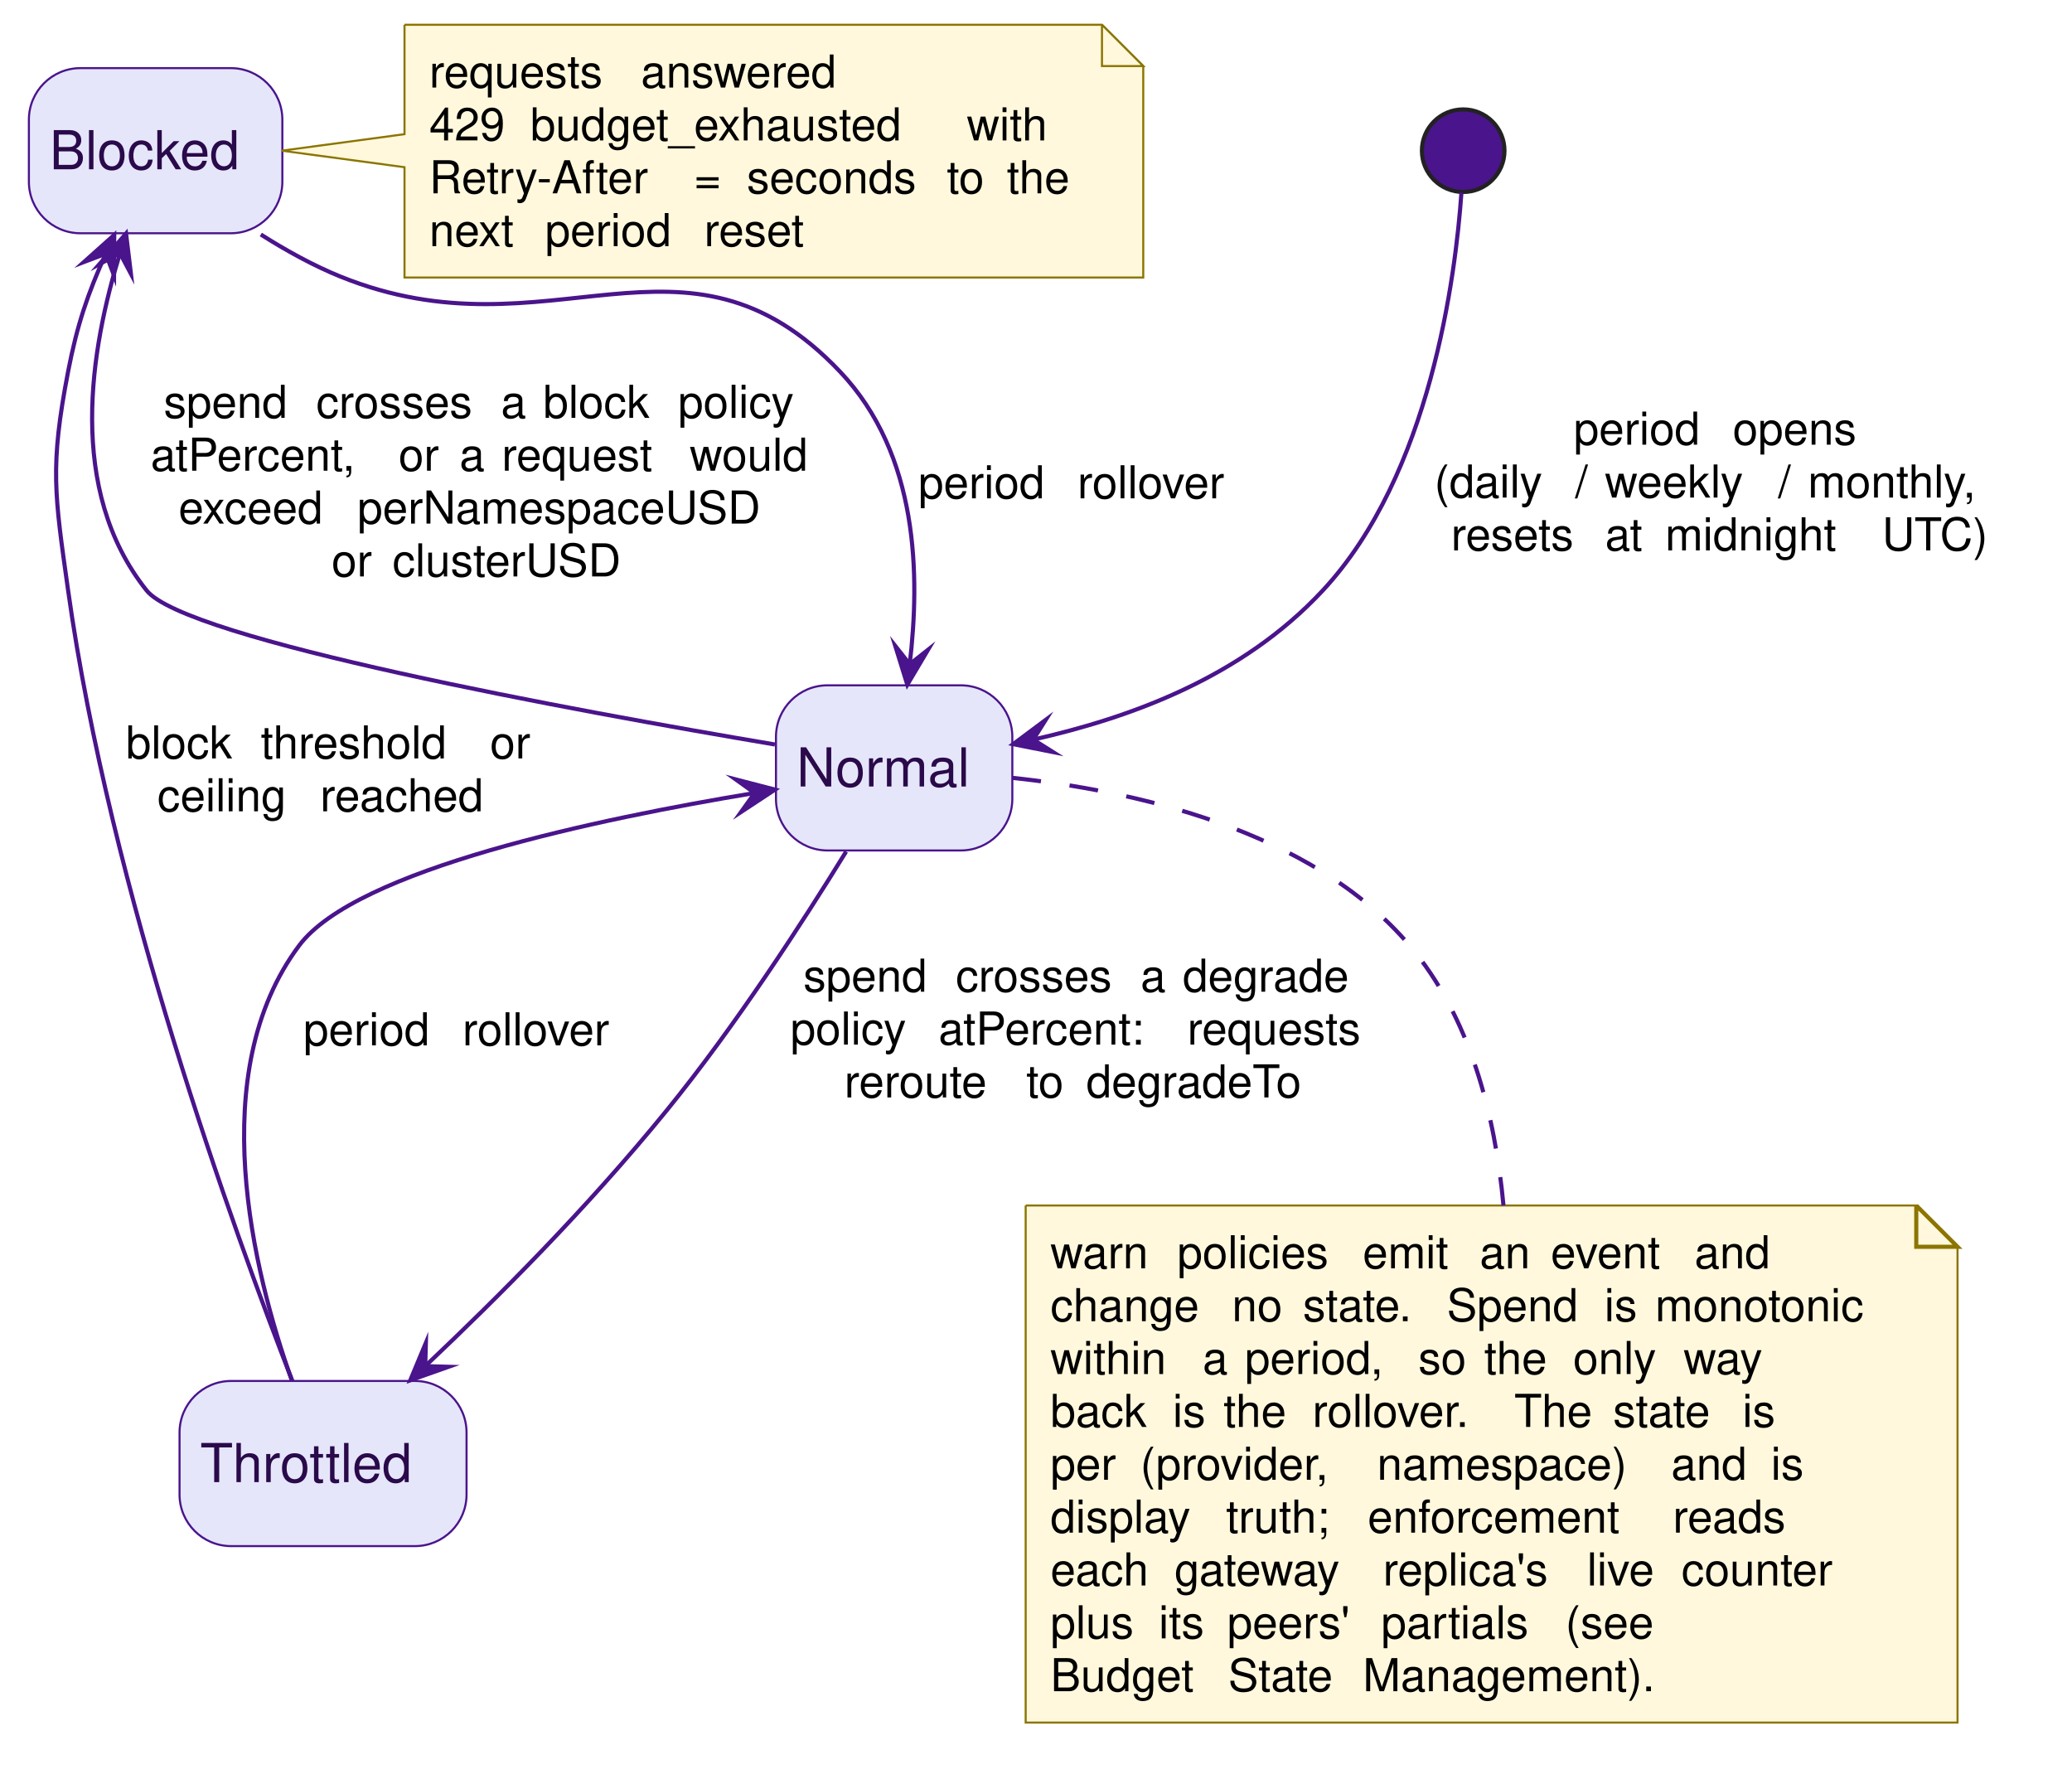
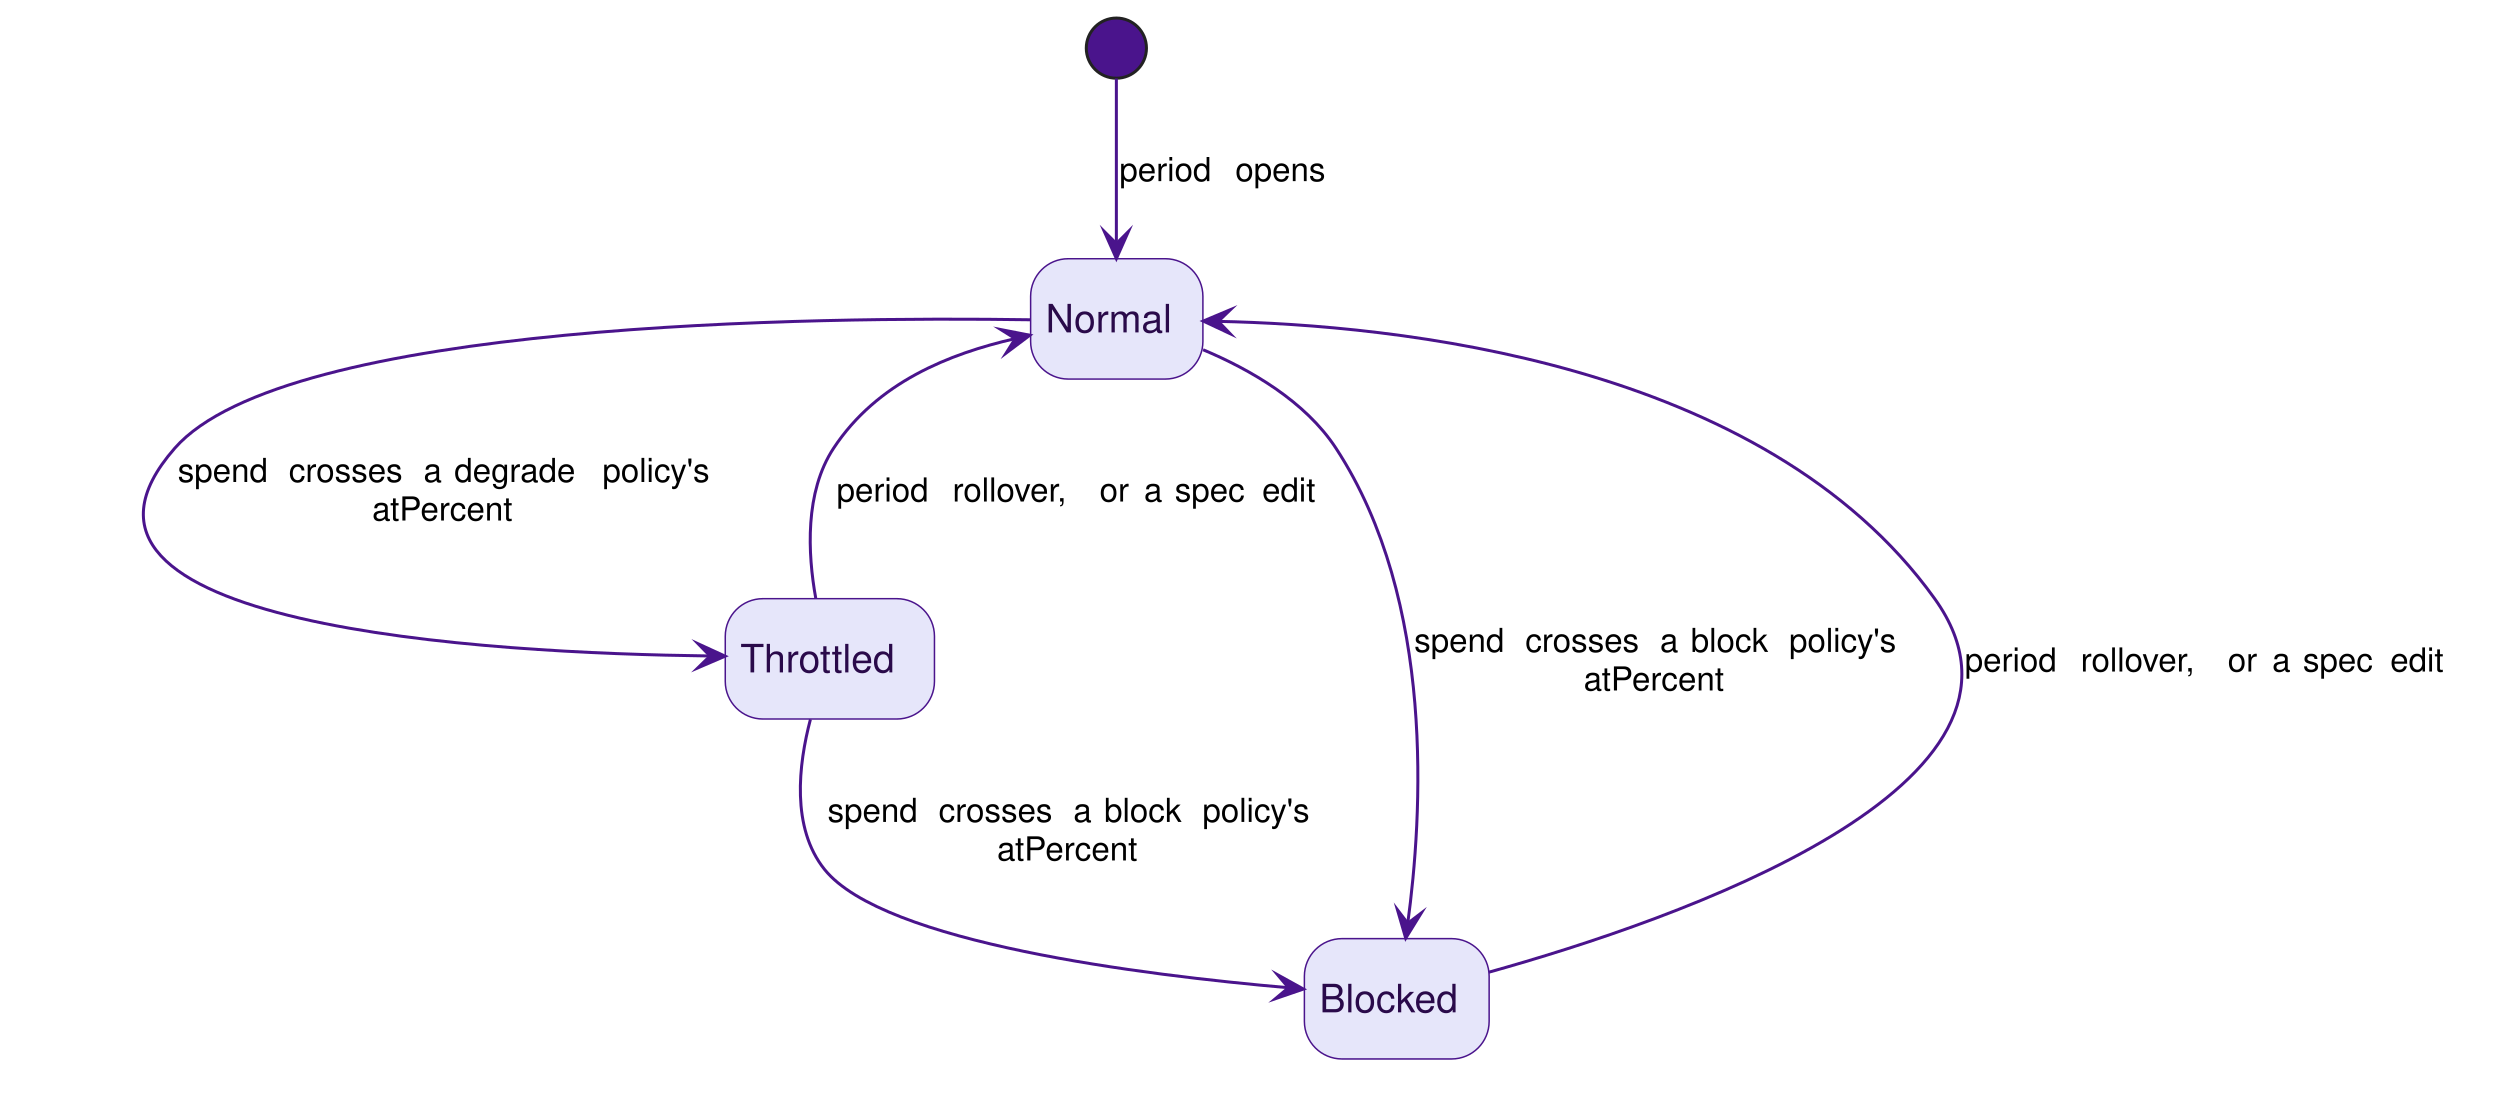
- <svg xmlns="http://www.w3.org/2000/svg" contentStyleType="text/css" data-diagram-type="STATE" height="432px" preserveAspectRatio="none" style="width:502px;height:432px;" version="1.1" viewBox="0 0 502 432" width="502px" zoomAndPan="magnify">
+ <svg xmlns="http://www.w3.org/2000/svg" contentStyleType="text/css" data-diagram-type="STATE" height="366px" preserveAspectRatio="none" style="width:831px;height:366px;" version="1.1" viewBox="0 0 831 366" width="831px" zoomAndPan="magnify">
  <defs />
  <g>
-     <rect fill="#E6E6FA" height="40" rx="12.5" ry="12.5" style="stroke:#4A148C;stroke-width:0.5;" width="57.265" x="188" y="166" />
-     <text fill="#2A0A4A" font-family="Helvetica" font-size="13" lengthAdjust="spacing" textLength="47.265" x="193" y="190.5">Normal</text>
-     <rect fill="#E6E6FA" height="40" rx="12.5" ry="12.5" style="stroke:#4A148C;stroke-width:0.5;" width="69.535" x="43.5" y="334.5" />
-     <text fill="#2A0A4A" font-family="Helvetica" font-size="13" lengthAdjust="spacing" textLength="59.535" x="48.5" y="359">Throttled</text>
-     <rect fill="#E6E6FA" height="40" rx="12.5" ry="12.5" style="stroke:#4A148C;stroke-width:0.5;" width="61.41" x="7" y="16.5" />
-     <text fill="#2A0A4A" font-family="Helvetica" font-size="13" lengthAdjust="spacing" textLength="51.41" x="12" y="41.001">Blocked</text>
+     <rect fill="#E6E6FA" height="40" rx="12.5" ry="12.5" style="stroke:#4A148C;stroke-width:0.5;" width="57.265" x="342.58" y="86" />
+     <text fill="#2A0A4A" font-family="Helvetica" font-size="13" lengthAdjust="spacing" textLength="47.265" x="347.58" y="110.501">Normal</text>
+     <rect fill="#E6E6FA" height="40" rx="12.5" ry="12.5" style="stroke:#4A148C;stroke-width:0.5;" width="69.535" x="241.08" y="199" />
+     <text fill="#2A0A4A" font-family="Helvetica" font-size="13" lengthAdjust="spacing" textLength="59.535" x="246.08" y="223.5">Throttled</text>
+     <rect fill="#E6E6FA" height="40" rx="12.5" ry="12.5" style="stroke:#4A148C;stroke-width:0.5;" width="61.41" x="433.58" y="312" />
+     <text fill="#2A0A4A" font-family="Helvetica" font-size="13" lengthAdjust="spacing" textLength="51.41" x="438.58" y="336.5">Blocked</text>
    <g class="start_entity" data-qualified-name=".start." data-source-line="11" id="ent0004">
-       <ellipse cx="354.5" cy="36.5" fill="#4A148C" rx="10" ry="10" style="stroke:#222222;stroke-width:1;" />
-     </g>
-     <g class="entity" data-qualified-name="GMN11" data-source-line="21" id="ent0012">
-       <path d="M98,6 L98,32.5 L68.26,36.5 L98,40.5 L98,67.219 A0,0 0 0 0 98,67.219 L276.985,67.219 A0,0 0 0 0 276.985,67.219 L276.985,16 L266.985,6 L98,6 A0,0 0 0 0 98,6" fill="#FFF8DC" style="stroke:#8B7500;stroke-width:0.5;" />
-       <path d="M266.985,6 L266.985,16 L276.985,16 L266.985,6" fill="#FFF8DC" style="stroke:#8B7500;stroke-width:0.5;" />
-       <text fill="#000000" font-family="Helvetica" font-size="11" lengthAdjust="spacing" textLength="47.787" x="104" y="21.21">requests</text>
-       <text fill="#000000" font-family="Helvetica" font-size="11" lengthAdjust="spacing" textLength="3.497" x="151.787" y="21.21"> </text>
-       <text fill="#000000" font-family="Helvetica" font-size="11" lengthAdjust="spacing" textLength="53.48" x="155.283" y="21.21">answered</text>
-       <text fill="#000000" font-family="Helvetica" font-size="11" lengthAdjust="spacing" textLength="20.996" x="104" y="34.015">429</text>
-       <text fill="#000000" font-family="Helvetica" font-size="11" lengthAdjust="spacing" textLength="3.497" x="124.996" y="34.015"> </text>
-       <text fill="#000000" font-family="Helvetica" font-size="11" lengthAdjust="spacing" textLength="102.255" x="128.492" y="34.015">budget_exhausted</text>
-       <text fill="#000000" font-family="Helvetica" font-size="11" lengthAdjust="spacing" textLength="3.497" x="230.747" y="34.015"> </text>
-       <text fill="#000000" font-family="Helvetica" font-size="11" lengthAdjust="spacing" textLength="23.337" x="234.244" y="34.015">with</text>
-       <text fill="#000000" font-family="Helvetica" font-size="11" lengthAdjust="spacing" textLength="60.726" x="104" y="46.82">Retry-After</text>
-       <text fill="#000000" font-family="Helvetica" font-size="11" lengthAdjust="spacing" textLength="3.497" x="164.726" y="46.82"> </text>
-       <text fill="#000000" font-family="Helvetica" font-size="11" lengthAdjust="spacing" textLength="9.217" x="168.222" y="46.82">=</text>
-       <text fill="#000000" font-family="Helvetica" font-size="11" lengthAdjust="spacing" textLength="3.497" x="177.439" y="46.82"> </text>
-       <text fill="#000000" font-family="Helvetica" font-size="11" lengthAdjust="spacing" textLength="44.961" x="180.935" y="46.82">seconds</text>
-       <text fill="#000000" font-family="Helvetica" font-size="11" lengthAdjust="spacing" textLength="3.497" x="225.897" y="46.82"> </text>
-       <text fill="#000000" font-family="Helvetica" font-size="11" lengthAdjust="spacing" textLength="11.043" x="229.394" y="46.82">to</text>
-       <text fill="#000000" font-family="Helvetica" font-size="11" lengthAdjust="spacing" textLength="3.497" x="240.436" y="46.82"> </text>
-       <text fill="#000000" font-family="Helvetica" font-size="11" lengthAdjust="spacing" textLength="18.052" x="243.933" y="46.82">the</text>
-       <text fill="#000000" font-family="Helvetica" font-size="11" lengthAdjust="spacing" textLength="24.562" x="104" y="59.624">next</text>
-       <text fill="#000000" font-family="Helvetica" font-size="11" lengthAdjust="spacing" textLength="3.497" x="128.562" y="59.624"> </text>
-       <text fill="#000000" font-family="Helvetica" font-size="11" lengthAdjust="spacing" textLength="35.041" x="132.059" y="59.624">period</text>
-       <text fill="#000000" font-family="Helvetica" font-size="11" lengthAdjust="spacing" textLength="3.497" x="167.1" y="59.624"> </text>
-       <text fill="#000000" font-family="Helvetica" font-size="11" lengthAdjust="spacing" textLength="28.102" x="170.596" y="59.624">reset</text>
-     </g>
-     <g class="entity" data-qualified-name="GMN14" data-source-line="28" id="ent0015">
-       <path d="M248.5,292 L248.5,417.242 L474.268,417.242 L474.268,302 L464.268,292 L248.5,292" fill="#FFF8DC" style="stroke:#8B7500;stroke-width:0.5;" />
-       <path d="M464.268,292 L464.268,302 L474.268,302 L464.268,292" fill="#FFF8DC" style="stroke:#8B7500;stroke-width:1;" />
-       <text fill="#000000" font-family="Helvetica" font-size="11" lengthAdjust="spacing" textLength="27.231" x="254.5" y="307.21">warn</text>
-       <text fill="#000000" font-family="Helvetica" font-size="11" lengthAdjust="spacing" textLength="3.497" x="281.731" y="307.21"> </text>
-       <text fill="#000000" font-family="Helvetica" font-size="11" lengthAdjust="spacing" textLength="41.427" x="285.228" y="307.21">policies</text>
-       <text fill="#000000" font-family="Helvetica" font-size="11" lengthAdjust="spacing" textLength="3.497" x="326.655" y="307.21"> </text>
-       <text fill="#000000" font-family="Helvetica" font-size="11" lengthAdjust="spacing" textLength="24.852" x="330.152" y="307.21">emit</text>
-       <text fill="#000000" font-family="Helvetica" font-size="11" lengthAdjust="spacing" textLength="3.497" x="355.004" y="307.21"> </text>
-       <text fill="#000000" font-family="Helvetica" font-size="11" lengthAdjust="spacing" textLength="13.712" x="358.5" y="307.21">an</text>
-       <text fill="#000000" font-family="Helvetica" font-size="11" lengthAdjust="spacing" textLength="3.497" x="372.213" y="307.21"> </text>
-       <text fill="#000000" font-family="Helvetica" font-size="11" lengthAdjust="spacing" textLength="31.33" x="375.709" y="307.21">event</text>
-       <text fill="#000000" font-family="Helvetica" font-size="11" lengthAdjust="spacing" textLength="3.497" x="407.039" y="307.21"> </text>
-       <text fill="#000000" font-family="Helvetica" font-size="11" lengthAdjust="spacing" textLength="20.695" x="410.536" y="307.21">and</text>
-       <text fill="#000000" font-family="Helvetica" font-size="11" lengthAdjust="spacing" textLength="40.482" x="254.5" y="320.015">change</text>
-       <text fill="#000000" font-family="Helvetica" font-size="11" lengthAdjust="spacing" textLength="3.497" x="294.982" y="320.015"> </text>
-       <text fill="#000000" font-family="Helvetica" font-size="11" lengthAdjust="spacing" textLength="13.702" x="298.478" y="320.015">no</text>
-       <text fill="#000000" font-family="Helvetica" font-size="11" lengthAdjust="spacing" textLength="3.497" x="312.18" y="320.015"> </text>
-       <text fill="#000000" font-family="Helvetica" font-size="11" lengthAdjust="spacing" textLength="31.362" x="315.677" y="320.015">state.</text>
-       <text fill="#000000" font-family="Helvetica" font-size="11" lengthAdjust="spacing" textLength="3.497" x="347.039" y="320.015"> </text>
-       <text fill="#000000" font-family="Helvetica" font-size="11" lengthAdjust="spacing" textLength="34.687" x="350.535" y="320.015">Spend</text>
-       <text fill="#000000" font-family="Helvetica" font-size="11" lengthAdjust="spacing" textLength="3.497" x="385.222" y="320.015"> </text>
-       <text fill="#000000" font-family="Helvetica" font-size="11" lengthAdjust="spacing" textLength="8.787" x="388.718" y="320.015">is</text>
-       <text fill="#000000" font-family="Helvetica" font-size="11" lengthAdjust="spacing" textLength="3.497" x="397.505" y="320.015"> </text>
-       <text fill="#000000" font-family="Helvetica" font-size="11" lengthAdjust="spacing" textLength="58.266" x="401.002" y="320.015">monotonic</text>
-       <text fill="#000000" font-family="Helvetica" font-size="11" lengthAdjust="spacing" textLength="33.365" x="254.5" y="332.82">within</text>
-       <text fill="#000000" font-family="Helvetica" font-size="11" lengthAdjust="spacing" textLength="3.497" x="287.865" y="332.82"> </text>
-       <text fill="#000000" font-family="Helvetica" font-size="11" lengthAdjust="spacing" textLength="6.741" x="291.362" y="332.82">a</text>
-       <text fill="#000000" font-family="Helvetica" font-size="11" lengthAdjust="spacing" textLength="3.497" x="298.103" y="332.82"> </text>
-       <text fill="#000000" font-family="Helvetica" font-size="11" lengthAdjust="spacing" textLength="38.538" x="301.599" y="332.82">period,</text>
-       <text fill="#000000" font-family="Helvetica" font-size="11" lengthAdjust="spacing" textLength="3.497" x="340.137" y="332.82"> </text>
-       <text fill="#000000" font-family="Helvetica" font-size="11" lengthAdjust="spacing" textLength="12.461" x="343.633" y="332.82">so</text>
-       <text fill="#000000" font-family="Helvetica" font-size="11" lengthAdjust="spacing" textLength="3.497" x="356.094" y="332.82"> </text>
-       <text fill="#000000" font-family="Helvetica" font-size="11" lengthAdjust="spacing" textLength="18.052" x="359.591" y="332.82">the</text>
-       <text fill="#000000" font-family="Helvetica" font-size="11" lengthAdjust="spacing" textLength="3.497" x="377.643" y="332.82"> </text>
-       <text fill="#000000" font-family="Helvetica" font-size="11" lengthAdjust="spacing" textLength="23.268" x="381.14" y="332.82">only</text>
-       <text fill="#000000" font-family="Helvetica" font-size="11" lengthAdjust="spacing" textLength="3.497" x="404.407" y="332.82"> </text>
-       <text fill="#000000" font-family="Helvetica" font-size="11" lengthAdjust="spacing" textLength="22.247" x="407.904" y="332.82">way</text>
-       <text fill="#000000" font-family="Helvetica" font-size="11" lengthAdjust="spacing" textLength="26.141" x="254.5" y="345.625">back</text>
-       <text fill="#000000" font-family="Helvetica" font-size="11" lengthAdjust="spacing" textLength="3.497" x="280.641" y="345.625"> </text>
-       <text fill="#000000" font-family="Helvetica" font-size="11" lengthAdjust="spacing" textLength="8.787" x="284.138" y="345.625">is</text>
-       <text fill="#000000" font-family="Helvetica" font-size="11" lengthAdjust="spacing" textLength="3.497" x="292.925" y="345.625"> </text>
-       <text fill="#000000" font-family="Helvetica" font-size="11" lengthAdjust="spacing" textLength="18.052" x="296.421" y="345.625">the</text>
-       <text fill="#000000" font-family="Helvetica" font-size="11" lengthAdjust="spacing" textLength="3.497" x="314.474" y="345.625"> </text>
-       <text fill="#000000" font-family="Helvetica" font-size="11" lengthAdjust="spacing" textLength="45.391" x="317.97" y="345.625">rollover.</text>
-       <text fill="#000000" font-family="Helvetica" font-size="11" lengthAdjust="spacing" textLength="3.497" x="363.361" y="345.625"> </text>
-       <text fill="#000000" font-family="Helvetica" font-size="11" lengthAdjust="spacing" textLength="20.459" x="366.858" y="345.625">The</text>
-       <text fill="#000000" font-family="Helvetica" font-size="11" lengthAdjust="spacing" textLength="3.497" x="387.316" y="345.625"> </text>
-       <text fill="#000000" font-family="Helvetica" font-size="11" lengthAdjust="spacing" textLength="27.865" x="390.813" y="345.625">state</text>
-       <text fill="#000000" font-family="Helvetica" font-size="11" lengthAdjust="spacing" textLength="3.497" x="418.678" y="345.625"> </text>
-       <text fill="#000000" font-family="Helvetica" font-size="11" lengthAdjust="spacing" textLength="8.787" x="422.175" y="345.625">is</text>
-       <text fill="#000000" font-family="Helvetica" font-size="11" lengthAdjust="spacing" textLength="18.273" x="254.5" y="358.429">per</text>
-       <text fill="#000000" font-family="Helvetica" font-size="11" lengthAdjust="spacing" textLength="3.497" x="272.772" y="358.429"> </text>
-       <text fill="#000000" font-family="Helvetica" font-size="11" lengthAdjust="spacing" textLength="53.861" x="276.269" y="358.429">(provider,</text>
-       <text fill="#000000" font-family="Helvetica" font-size="11" lengthAdjust="spacing" textLength="3.497" x="330.13" y="358.429"> </text>
-       <text fill="#000000" font-family="Helvetica" font-size="11" lengthAdjust="spacing" textLength="67.756" x="333.627" y="358.429">namespace)</text>
-       <text fill="#000000" font-family="Helvetica" font-size="11" lengthAdjust="spacing" textLength="3.497" x="401.383" y="358.429"> </text>
-       <text fill="#000000" font-family="Helvetica" font-size="11" lengthAdjust="spacing" textLength="20.695" x="404.88" y="358.429">and</text>
-       <text fill="#000000" font-family="Helvetica" font-size="11" lengthAdjust="spacing" textLength="3.497" x="425.575" y="358.429"> </text>
-       <text fill="#000000" font-family="Helvetica" font-size="11" lengthAdjust="spacing" textLength="8.787" x="429.071" y="358.429">is</text>
-       <text fill="#000000" font-family="Helvetica" font-size="11" lengthAdjust="spacing" textLength="39.059" x="254.5" y="371.234">display</text>
-       <text fill="#000000" font-family="Helvetica" font-size="11" lengthAdjust="spacing" textLength="3.497" x="293.559" y="371.234"> </text>
-       <text fill="#000000" font-family="Helvetica" font-size="11" lengthAdjust="spacing" textLength="30.798" x="297.055" y="371.234">truth;</text>
-       <text fill="#000000" font-family="Helvetica" font-size="11" lengthAdjust="spacing" textLength="3.497" x="327.853" y="371.234"> </text>
-       <text fill="#000000" font-family="Helvetica" font-size="11" lengthAdjust="spacing" textLength="70.447" x="331.35" y="371.234">enforcement</text>
-       <text fill="#000000" font-family="Helvetica" font-size="11" lengthAdjust="spacing" textLength="3.497" x="401.797" y="371.234"> </text>
-       <text fill="#000000" font-family="Helvetica" font-size="11" lengthAdjust="spacing" textLength="30.744" x="405.293" y="371.234">reads</text>
-       <text fill="#000000" font-family="Helvetica" font-size="11" lengthAdjust="spacing" textLength="26.528" x="254.5" y="384.039">each</text>
-       <text fill="#000000" font-family="Helvetica" font-size="11" lengthAdjust="spacing" textLength="3.497" x="281.028" y="384.039"> </text>
-       <text fill="#000000" font-family="Helvetica" font-size="11" lengthAdjust="spacing" textLength="47.051" x="284.524" y="384.039">gateway</text>
-       <text fill="#000000" font-family="Helvetica" font-size="11" lengthAdjust="spacing" textLength="3.497" x="331.575" y="384.039"> </text>
-       <text fill="#000000" font-family="Helvetica" font-size="11" lengthAdjust="spacing" textLength="45.928" x="335.072" y="384.039">replica's</text>
-       <text fill="#000000" font-family="Helvetica" font-size="11" lengthAdjust="spacing" textLength="3.497" x="381" y="384.039"> </text>
-       <text fill="#000000" font-family="Helvetica" font-size="11" lengthAdjust="spacing" textLength="19.39" x="384.497" y="384.039">live</text>
-       <text fill="#000000" font-family="Helvetica" font-size="11" lengthAdjust="spacing" textLength="3.497" x="403.886" y="384.039"> </text>
-       <text fill="#000000" font-family="Helvetica" font-size="11" lengthAdjust="spacing" textLength="42.324" x="407.383" y="384.039">counter</text>
-       <text fill="#000000" font-family="Helvetica" font-size="11" lengthAdjust="spacing" textLength="22.741" x="254.5" y="396.843">plus</text>
-       <text fill="#000000" font-family="Helvetica" font-size="11" lengthAdjust="spacing" textLength="3.497" x="277.241" y="396.843"> </text>
-       <text fill="#000000" font-family="Helvetica" font-size="11" lengthAdjust="spacing" textLength="13.1" x="280.738" y="396.843">its</text>
-       <text fill="#000000" font-family="Helvetica" font-size="11" lengthAdjust="spacing" textLength="3.497" x="293.838" y="396.843"> </text>
-       <text fill="#000000" font-family="Helvetica" font-size="11" lengthAdjust="spacing" textLength="33.795" x="297.334" y="396.843">peers'</text>
-       <text fill="#000000" font-family="Helvetica" font-size="11" lengthAdjust="spacing" textLength="3.497" x="331.129" y="396.843"> </text>
-       <text fill="#000000" font-family="Helvetica" font-size="11" lengthAdjust="spacing" textLength="41.143" x="334.626" y="396.843">partials</text>
-       <text fill="#000000" font-family="Helvetica" font-size="11" lengthAdjust="spacing" textLength="3.497" x="375.769" y="396.843"> </text>
-       <text fill="#000000" font-family="Helvetica" font-size="11" lengthAdjust="spacing" textLength="23.558" x="379.265" y="396.843">(see</text>
-       <text fill="#000000" font-family="Helvetica" font-size="11" lengthAdjust="spacing" textLength="39.563" x="254.5" y="409.648">Budget</text>
-       <text fill="#000000" font-family="Helvetica" font-size="11" lengthAdjust="spacing" textLength="3.497" x="294.063" y="409.648"> </text>
-       <text fill="#000000" font-family="Helvetica" font-size="11" lengthAdjust="spacing" textLength="29.117" x="297.56" y="409.648">State</text>
-       <text fill="#000000" font-family="Helvetica" font-size="11" lengthAdjust="spacing" textLength="3.497" x="326.677" y="409.648"> </text>
-       <text fill="#000000" font-family="Helvetica" font-size="11" lengthAdjust="spacing" textLength="80.249" x="330.173" y="409.648">Management).</text>
+       <ellipse cx="371.08" cy="16" fill="#4A148C" rx="10" ry="10" style="stroke:#222222;stroke-width:1;" />
    </g>
    <g class="link" data-entity-1="ent0004" data-entity-2="ent0001" data-link-type="dependency" data-source-line="11" id="lnk5">
-       <path d="M354.07,46.69 C352.66,66.77 346.59,114.96 320.5,143 C300.74,164.24 273.627,173.876 250.337,179.147" fill="none" id="*start*-to-Normal" style="stroke:#4A148C;stroke-width:1;" />
-       <polygon fill="#4A148C" points="245.46,180.25,255.121,182.165,250.337,179.147,253.355,174.362,245.46,180.25" style="stroke:#4A148C;stroke-width:1;stroke-linejoin:miter;stroke-miterlimit:10;" />
-       <text fill="#000000" font-family="Helvetica" font-size="11" lengthAdjust="spacing" textLength="35.041" x="381.273" y="107.71">period</text>
-       <text fill="#000000" font-family="Helvetica" font-size="11" lengthAdjust="spacing" textLength="3.497" x="416.315" y="107.71"> </text>
-       <text fill="#000000" font-family="Helvetica" font-size="11" lengthAdjust="spacing" textLength="33.183" x="419.811" y="107.71">opens</text>
-       <text fill="#000000" font-family="Helvetica" font-size="11" lengthAdjust="spacing" textLength="30.637" x="347.5" y="120.515">(daily</text>
-       <text fill="#000000" font-family="Helvetica" font-size="11" lengthAdjust="spacing" textLength="3.497" x="378.137" y="120.515"> </text>
-       <text fill="#000000" font-family="Helvetica" font-size="11" lengthAdjust="spacing" textLength="3.706" x="381.633" y="120.515">/</text>
-       <text fill="#000000" font-family="Helvetica" font-size="11" lengthAdjust="spacing" textLength="3.497" x="385.339" y="120.515"> </text>
-       <text fill="#000000" font-family="Helvetica" font-size="11" lengthAdjust="spacing" textLength="38.468" x="388.836" y="120.515">weekly</text>
-       <text fill="#000000" font-family="Helvetica" font-size="11" lengthAdjust="spacing" textLength="3.497" x="427.304" y="120.515"> </text>
-       <text fill="#000000" font-family="Helvetica" font-size="11" lengthAdjust="spacing" textLength="3.706" x="430.8" y="120.515">/</text>
-       <text fill="#000000" font-family="Helvetica" font-size="11" lengthAdjust="spacing" textLength="3.497" x="434.506" y="120.515"> </text>
-       <text fill="#000000" font-family="Helvetica" font-size="11" lengthAdjust="spacing" textLength="48.764" x="438.003" y="120.515">monthly,</text>
-       <text fill="#000000" font-family="Helvetica" font-size="11" lengthAdjust="spacing" textLength="33.833" x="351.55" y="133.32">resets</text>
-       <text fill="#000000" font-family="Helvetica" font-size="11" lengthAdjust="spacing" textLength="3.497" x="385.382" y="133.32"> </text>
-       <text fill="#000000" font-family="Helvetica" font-size="11" lengthAdjust="spacing" textLength="11.054" x="388.879" y="133.32">at</text>
-       <text fill="#000000" font-family="Helvetica" font-size="11" lengthAdjust="spacing" textLength="3.497" x="399.933" y="133.32"> </text>
-       <text fill="#000000" font-family="Helvetica" font-size="11" lengthAdjust="spacing" textLength="49.049" x="403.429" y="133.32">midnight</text>
-       <text fill="#000000" font-family="Helvetica" font-size="11" lengthAdjust="spacing" textLength="3.497" x="452.478" y="133.32"> </text>
-       <text fill="#000000" font-family="Helvetica" font-size="11" lengthAdjust="spacing" textLength="26.743" x="455.975" y="133.32">UTC)</text>
+       <path d="M371.08,26.09 C371.08,40.14 371.08,62.45 371.08,80.96" fill="none" id="*start*-to-Normal" style="stroke:#4A148C;stroke-width:1;" />
+       <polygon fill="#4A148C" points="371.08,85.96,375.08,76.96,371.08,80.96,367.08,76.96,371.08,85.96" style="stroke:#4A148C;stroke-width:1;stroke-linejoin:miter;stroke-miterlimit:10;" />
+       <text fill="#000000" font-family="Helvetica" font-size="11" lengthAdjust="spacing" textLength="35.041" x="372.08" y="60.21">period</text>
+       <text fill="#000000" font-family="Helvetica" font-size="11" lengthAdjust="spacing" textLength="3.497" x="407.121" y="60.21"> </text>
+       <text fill="#000000" font-family="Helvetica" font-size="11" lengthAdjust="spacing" textLength="33.183" x="410.618" y="60.21">opens</text>
    </g>
    <g class="link" data-entity-1="ent0001" data-entity-2="ent0002" data-link-type="dependency" data-source-line="13" id="lnk6">
-       <path d="M205,206.27 C194.48,223.35 178.07,248.67 161.5,269 C142.02,292.91 120.503,314.375 103.023,330.905" fill="none" id="Normal-to-Throttled" style="stroke:#4A148C;stroke-width:1;" />
-       <polygon fill="#4A148C" points="99.39,334.34,108.677,331.062,103.023,330.905,103.181,325.25,99.39,334.34" style="stroke:#4A148C;stroke-width:1;stroke-linejoin:miter;stroke-miterlimit:10;" />
-       <text fill="#000000" font-family="Helvetica" font-size="11" lengthAdjust="spacing" textLength="33.435" x="194.637" y="240.21">spend</text>
-       <text fill="#000000" font-family="Helvetica" font-size="11" lengthAdjust="spacing" textLength="3.497" x="228.072" y="240.21"> </text>
-       <text fill="#000000" font-family="Helvetica" font-size="11" lengthAdjust="spacing" textLength="41.261" x="231.568" y="240.21">crosses</text>
-       <text fill="#000000" font-family="Helvetica" font-size="11" lengthAdjust="spacing" textLength="3.497" x="272.829" y="240.21"> </text>
-       <text fill="#000000" font-family="Helvetica" font-size="11" lengthAdjust="spacing" textLength="6.741" x="276.326" y="240.21">a</text>
-       <text fill="#000000" font-family="Helvetica" font-size="11" lengthAdjust="spacing" textLength="3.497" x="283.066" y="240.21"> </text>
-       <text fill="#000000" font-family="Helvetica" font-size="11" lengthAdjust="spacing" textLength="45.746" x="286.563" y="240.21">degrade</text>
-       <text fill="#000000" font-family="Helvetica" font-size="11" lengthAdjust="spacing" textLength="32.382" x="191.5" y="253.015">policy</text>
-       <text fill="#000000" font-family="Helvetica" font-size="11" lengthAdjust="spacing" textLength="3.497" x="223.882" y="253.015"> </text>
-       <text fill="#000000" font-family="Helvetica" font-size="11" lengthAdjust="spacing" textLength="56.783" x="227.379" y="253.015">atPercent:</text>
-       <text fill="#000000" font-family="Helvetica" font-size="11" lengthAdjust="spacing" textLength="3.497" x="284.162" y="253.015"> </text>
-       <text fill="#000000" font-family="Helvetica" font-size="11" lengthAdjust="spacing" textLength="47.787" x="287.659" y="253.015">requests</text>
-       <text fill="#000000" font-family="Helvetica" font-size="11" lengthAdjust="spacing" textLength="40.595" x="204.56" y="265.82">reroute</text>
-       <text fill="#000000" font-family="Helvetica" font-size="11" lengthAdjust="spacing" textLength="3.497" x="245.155" y="265.82"> </text>
-       <text fill="#000000" font-family="Helvetica" font-size="11" lengthAdjust="spacing" textLength="11.043" x="248.651" y="265.82">to</text>
-       <text fill="#000000" font-family="Helvetica" font-size="11" lengthAdjust="spacing" textLength="3.497" x="259.694" y="265.82"> </text>
-       <text fill="#000000" font-family="Helvetica" font-size="11" lengthAdjust="spacing" textLength="59.195" x="263.191" y="265.82">degradeTo</text>
+       <path d="M342.4,106.29 C272.23,105.23 94.95,106.86 58.08,149 C6,208.53 162.05,217.128 236.02,218.048" fill="none" id="Normal-to-Throttled" style="stroke:#4A148C;stroke-width:1;" />
+       <polygon fill="#4A148C" points="241.02,218.11,232.07,213.998,236.02,218.048,231.971,221.998,241.02,218.11" style="stroke:#4A148C;stroke-width:1;stroke-linejoin:miter;stroke-miterlimit:10;" />
+       <text fill="#000000" font-family="Helvetica" font-size="11" lengthAdjust="spacing" textLength="33.435" x="59.08" y="160.21">spend</text>
+       <text fill="#000000" font-family="Helvetica" font-size="11" lengthAdjust="spacing" textLength="3.497" x="92.515" y="160.21"> </text>
+       <text fill="#000000" font-family="Helvetica" font-size="11" lengthAdjust="spacing" textLength="41.261" x="96.012" y="160.21">crosses</text>
+       <text fill="#000000" font-family="Helvetica" font-size="11" lengthAdjust="spacing" textLength="3.497" x="137.272" y="160.21"> </text>
+       <text fill="#000000" font-family="Helvetica" font-size="11" lengthAdjust="spacing" textLength="6.741" x="140.769" y="160.21">a</text>
+       <text fill="#000000" font-family="Helvetica" font-size="11" lengthAdjust="spacing" textLength="3.497" x="147.51" y="160.21"> </text>
+       <text fill="#000000" font-family="Helvetica" font-size="11" lengthAdjust="spacing" textLength="45.746" x="151.006" y="160.21">degrade</text>
+       <text fill="#000000" font-family="Helvetica" font-size="11" lengthAdjust="spacing" textLength="3.497" x="196.752" y="160.21"> </text>
+       <text fill="#000000" font-family="Helvetica" font-size="11" lengthAdjust="spacing" textLength="41.137" x="200.249" y="160.21">policy's</text>
+       <text fill="#000000" font-family="Helvetica" font-size="11" lengthAdjust="spacing" textLength="53.077" x="123.694" y="173.015">atPercent</text>
    </g>
    <g class="link" data-entity-1="ent0002" data-entity-2="ent0001" data-link-type="dependency" data-source-line="18" id="lnk10">
-       <path d="M70.73,334.45 C61.32,307.97 49.39,259.81 72.5,229 C86.33,210.56 144.937,198.357 182.837,192.077" fill="none" id="Throttled-to-Normal" style="stroke:#4A148C;stroke-width:1;" />
-       <polygon fill="#4A148C" points="187.77,191.26,178.237,188.785,182.837,192.077,179.545,196.677,187.77,191.26" style="stroke:#4A148C;stroke-width:1;stroke-linejoin:miter;stroke-miterlimit:10;" />
-       <text fill="#000000" font-family="Helvetica" font-size="11" lengthAdjust="spacing" textLength="35.041" x="73.5" y="253.21">period</text>
-       <text fill="#000000" font-family="Helvetica" font-size="11" lengthAdjust="spacing" textLength="3.497" x="108.541" y="253.21"> </text>
-       <text fill="#000000" font-family="Helvetica" font-size="11" lengthAdjust="spacing" textLength="41.895" x="112.038" y="253.21">rollover</text>
+       <path d="M271.15,198.82 C268.49,184 267.46,163.61 277.08,149 C291.54,127.06 315.517,117.589 337.457,112.549" fill="none" id="Throttled-to-Normal" style="stroke:#4A148C;stroke-width:1;" />
+       <polygon fill="#4A148C" points="342.33,111.43,332.663,109.546,337.457,112.549,334.454,117.343,342.33,111.43" style="stroke:#4A148C;stroke-width:1;stroke-linejoin:miter;stroke-miterlimit:10;" />
+       <text fill="#000000" font-family="Helvetica" font-size="11" lengthAdjust="spacing" textLength="35.041" x="278.08" y="166.71">period</text>
+       <text fill="#000000" font-family="Helvetica" font-size="11" lengthAdjust="spacing" textLength="3.497" x="313.121" y="166.71"> </text>
+       <text fill="#000000" font-family="Helvetica" font-size="11" lengthAdjust="spacing" textLength="45.391" x="316.618" y="166.71">rollover,</text>
+       <text fill="#000000" font-family="Helvetica" font-size="11" lengthAdjust="spacing" textLength="3.497" x="362.009" y="166.71"> </text>
+       <text fill="#000000" font-family="Helvetica" font-size="11" lengthAdjust="spacing" textLength="11.252" x="365.505" y="166.71">or</text>
+       <text fill="#000000" font-family="Helvetica" font-size="11" lengthAdjust="spacing" textLength="3.497" x="376.758" y="166.71"> </text>
+       <text fill="#000000" font-family="Helvetica" font-size="11" lengthAdjust="spacing" textLength="6.741" x="380.254" y="166.71">a</text>
+       <text fill="#000000" font-family="Helvetica" font-size="11" lengthAdjust="spacing" textLength="3.497" x="386.995" y="166.71"> </text>
+       <text fill="#000000" font-family="Helvetica" font-size="11" lengthAdjust="spacing" textLength="25.529" x="390.492" y="166.71">spec</text>
+       <text fill="#000000" font-family="Helvetica" font-size="11" lengthAdjust="spacing" textLength="3.497" x="416.02" y="166.71"> </text>
+       <text fill="#000000" font-family="Helvetica" font-size="11" lengthAdjust="spacing" textLength="21.119" x="419.517" y="166.71">edit</text>
    </g>
    <g class="link" data-entity-1="ent0001" data-entity-2="ent0003" data-link-type="dependency" data-source-line="14" id="lnk7">
-       <path d="M187.74,180.33 C139.12,172.14 44.98,154.93 35.5,143 C16.01,118.47 21.982,84.42 29.072,61.34" fill="none" id="Normal-to-Blocked" style="stroke:#4A148C;stroke-width:1;" />
-       <polygon fill="#4A148C" points="30.54,56.56,24.073,63.989,29.072,61.34,31.721,66.338,30.54,56.56" style="stroke:#4A148C;stroke-width:1;stroke-linejoin:miter;stroke-miterlimit:10;" />
-       <text fill="#000000" font-family="Helvetica" font-size="11" lengthAdjust="spacing" textLength="33.435" x="39.677" y="101.21">spend</text>
-       <text fill="#000000" font-family="Helvetica" font-size="11" lengthAdjust="spacing" textLength="3.497" x="73.112" y="101.21"> </text>
-       <text fill="#000000" font-family="Helvetica" font-size="11" lengthAdjust="spacing" textLength="41.261" x="76.609" y="101.21">crosses</text>
-       <text fill="#000000" font-family="Helvetica" font-size="11" lengthAdjust="spacing" textLength="3.497" x="117.869" y="101.21"> </text>
-       <text fill="#000000" font-family="Helvetica" font-size="11" lengthAdjust="spacing" textLength="6.741" x="121.366" y="101.21">a</text>
-       <text fill="#000000" font-family="Helvetica" font-size="11" lengthAdjust="spacing" textLength="3.497" x="128.107" y="101.21"> </text>
-       <text fill="#000000" font-family="Helvetica" font-size="11" lengthAdjust="spacing" textLength="29.186" x="131.603" y="101.21">block</text>
-       <text fill="#000000" font-family="Helvetica" font-size="11" lengthAdjust="spacing" textLength="3.497" x="160.79" y="101.21"> </text>
-       <text fill="#000000" font-family="Helvetica" font-size="11" lengthAdjust="spacing" textLength="32.382" x="164.286" y="101.21">policy</text>
-       <text fill="#000000" font-family="Helvetica" font-size="11" lengthAdjust="spacing" textLength="56.574" x="36.5" y="114.015">atPercent,</text>
-       <text fill="#000000" font-family="Helvetica" font-size="11" lengthAdjust="spacing" textLength="3.497" x="93.074" y="114.015"> </text>
-       <text fill="#000000" font-family="Helvetica" font-size="11" lengthAdjust="spacing" textLength="11.252" x="96.57" y="114.015">or</text>
-       <text fill="#000000" font-family="Helvetica" font-size="11" lengthAdjust="spacing" textLength="3.497" x="107.823" y="114.015"> </text>
-       <text fill="#000000" font-family="Helvetica" font-size="11" lengthAdjust="spacing" textLength="6.741" x="111.319" y="114.015">a</text>
-       <text fill="#000000" font-family="Helvetica" font-size="11" lengthAdjust="spacing" textLength="3.497" x="118.06" y="114.015"> </text>
-       <text fill="#000000" font-family="Helvetica" font-size="11" lengthAdjust="spacing" textLength="42.056" x="121.557" y="114.015">request</text>
-       <text fill="#000000" font-family="Helvetica" font-size="11" lengthAdjust="spacing" textLength="3.497" x="163.612" y="114.015"> </text>
-       <text fill="#000000" font-family="Helvetica" font-size="11" lengthAdjust="spacing" textLength="32.737" x="167.109" y="114.015">would</text>
-       <text fill="#000000" font-family="Helvetica" font-size="11" lengthAdjust="spacing" textLength="39.843" x="43.254" y="126.82">exceed</text>
-       <text fill="#000000" font-family="Helvetica" font-size="11" lengthAdjust="spacing" textLength="3.497" x="83.097" y="126.82"> </text>
-       <text fill="#000000" font-family="Helvetica" font-size="11" lengthAdjust="spacing" textLength="106.498" x="86.594" y="126.82">perNamespaceUSD</text>
-       <text fill="#000000" font-family="Helvetica" font-size="11" lengthAdjust="spacing" textLength="11.252" x="80.342" y="139.625">or</text>
-       <text fill="#000000" font-family="Helvetica" font-size="11" lengthAdjust="spacing" textLength="3.497" x="91.594" y="139.625"> </text>
-       <text fill="#000000" font-family="Helvetica" font-size="11" lengthAdjust="spacing" textLength="60.914" x="95.091" y="139.625">clusterUSD</text>
+       <path d="M399.9,116.25 C415.59,122.84 433.84,133.34 444.08,149 C477.4,199.95 472.733,271.565 467.933,306.906" fill="none" id="Normal-to-Blocked" style="stroke:#4A148C;stroke-width:1;" />
+       <polygon fill="#4A148C" points="467.26,311.86,472.435,303.48,467.933,306.906,464.508,302.404,467.26,311.86" style="stroke:#4A148C;stroke-width:1;stroke-linejoin:miter;stroke-miterlimit:10;" />
+       <text fill="#000000" font-family="Helvetica" font-size="11" lengthAdjust="spacing" textLength="33.435" x="470.08" y="216.71">spend</text>
+       <text fill="#000000" font-family="Helvetica" font-size="11" lengthAdjust="spacing" textLength="3.497" x="503.515" y="216.71"> </text>
+       <text fill="#000000" font-family="Helvetica" font-size="11" lengthAdjust="spacing" textLength="41.261" x="507.012" y="216.71">crosses</text>
+       <text fill="#000000" font-family="Helvetica" font-size="11" lengthAdjust="spacing" textLength="3.497" x="548.272" y="216.71"> </text>
+       <text fill="#000000" font-family="Helvetica" font-size="11" lengthAdjust="spacing" textLength="6.741" x="551.769" y="216.71">a</text>
+       <text fill="#000000" font-family="Helvetica" font-size="11" lengthAdjust="spacing" textLength="3.497" x="558.51" y="216.71"> </text>
+       <text fill="#000000" font-family="Helvetica" font-size="11" lengthAdjust="spacing" textLength="29.186" x="562.006" y="216.71">block</text>
+       <text fill="#000000" font-family="Helvetica" font-size="11" lengthAdjust="spacing" textLength="3.497" x="591.193" y="216.71"> </text>
+       <text fill="#000000" font-family="Helvetica" font-size="11" lengthAdjust="spacing" textLength="41.137" x="594.689" y="216.71">policy's</text>
+       <text fill="#000000" font-family="Helvetica" font-size="11" lengthAdjust="spacing" textLength="53.077" x="526.415" y="229.515">atPercent</text>
    </g>
    <g class="link" data-entity-1="ent0003" data-entity-2="ent0001" data-link-type="dependency" data-source-line="17" id="lnk9">
-       <path d="M63.19,56.8 C69.28,60.66 75.92,64.34 82.5,67 C133.25,87.51 165.81,50.3 203.5,90 C222.64,110.16 222.925,139.484 220.405,160.884" fill="none" id="Blocked-to-Normal" style="stroke:#4A148C;stroke-width:1;" />
-       <polygon fill="#4A148C" points="219.82,165.85,224.845,157.38,220.405,160.884,216.9,156.444,219.82,165.85" style="stroke:#4A148C;stroke-width:1;stroke-linejoin:miter;stroke-miterlimit:10;" />
-       <text fill="#000000" font-family="Helvetica" font-size="11" lengthAdjust="spacing" textLength="35.041" x="222.5" y="120.71">period</text>
-       <text fill="#000000" font-family="Helvetica" font-size="11" lengthAdjust="spacing" textLength="3.497" x="257.541" y="120.71"> </text>
-       <text fill="#000000" font-family="Helvetica" font-size="11" lengthAdjust="spacing" textLength="41.895" x="261.038" y="120.71">rollover</text>
+       <path d="M494.82,323.18 C556.86,305.88 687.54,260.96 643.08,199 C586.27,119.81 462.599,108.024 404.959,106.824" fill="none" id="Blocked-to-Normal" style="stroke:#4A148C;stroke-width:1;" />
+       <polygon fill="#4A148C" points="399.96,106.72,408.875,110.906,404.959,106.824,409.041,102.908,399.96,106.72" style="stroke:#4A148C;stroke-width:1;stroke-linejoin:miter;stroke-miterlimit:10;" />
+       <text fill="#000000" font-family="Helvetica" font-size="11" lengthAdjust="spacing" textLength="35.041" x="653.08" y="223.21">period</text>
+       <text fill="#000000" font-family="Helvetica" font-size="11" lengthAdjust="spacing" textLength="3.497" x="688.121" y="223.21"> </text>
+       <text fill="#000000" font-family="Helvetica" font-size="11" lengthAdjust="spacing" textLength="45.391" x="691.618" y="223.21">rollover,</text>
+       <text fill="#000000" font-family="Helvetica" font-size="11" lengthAdjust="spacing" textLength="3.497" x="737.009" y="223.21"> </text>
+       <text fill="#000000" font-family="Helvetica" font-size="11" lengthAdjust="spacing" textLength="11.252" x="740.505" y="223.21">or</text>
+       <text fill="#000000" font-family="Helvetica" font-size="11" lengthAdjust="spacing" textLength="3.497" x="751.758" y="223.21"> </text>
+       <text fill="#000000" font-family="Helvetica" font-size="11" lengthAdjust="spacing" textLength="6.741" x="755.254" y="223.21">a</text>
+       <text fill="#000000" font-family="Helvetica" font-size="11" lengthAdjust="spacing" textLength="3.497" x="761.995" y="223.21"> </text>
+       <text fill="#000000" font-family="Helvetica" font-size="11" lengthAdjust="spacing" textLength="25.529" x="765.492" y="223.21">spec</text>
+       <text fill="#000000" font-family="Helvetica" font-size="11" lengthAdjust="spacing" textLength="3.497" x="791.02" y="223.21"> </text>
+       <text fill="#000000" font-family="Helvetica" font-size="11" lengthAdjust="spacing" textLength="21.119" x="794.517" y="223.21">edit</text>
    </g>
    <g class="link" data-entity-1="ent0002" data-entity-2="ent0003" data-link-type="dependency" data-source-line="15" id="lnk8">
-       <path d="M70.83,334.48 C56.6,298.05 26.67,215.63 16.5,143 C13.23,119.67 12.05,113.13 16.5,90 C18.69,78.63 21.267,71.139 25.627,61.459" fill="none" id="Throttled-to-Blocked" style="stroke:#4A148C;stroke-width:1;" />
-       <polygon fill="#4A148C" points="27.68,56.9,20.337,63.463,25.627,61.459,27.631,66.749,27.68,56.9" style="stroke:#4A148C;stroke-width:1;stroke-linejoin:miter;stroke-miterlimit:10;" />
-       <text fill="#000000" font-family="Helvetica" font-size="11" lengthAdjust="spacing" textLength="29.186" x="30.5" y="183.71">block</text>
-       <text fill="#000000" font-family="Helvetica" font-size="11" lengthAdjust="spacing" textLength="3.497" x="59.687" y="183.71"> </text>
-       <text fill="#000000" font-family="Helvetica" font-size="11" lengthAdjust="spacing" textLength="52.046" x="63.183" y="183.71">threshold</text>
-       <text fill="#000000" font-family="Helvetica" font-size="11" lengthAdjust="spacing" textLength="3.497" x="115.229" y="183.71"> </text>
-       <text fill="#000000" font-family="Helvetica" font-size="11" lengthAdjust="spacing" textLength="11.252" x="118.726" y="183.71">or</text>
-       <text fill="#000000" font-family="Helvetica" font-size="11" lengthAdjust="spacing" textLength="35.938" x="38.122" y="196.515">ceiling</text>
-       <text fill="#000000" font-family="Helvetica" font-size="11" lengthAdjust="spacing" textLength="3.497" x="74.06" y="196.515"> </text>
-       <text fill="#000000" font-family="Helvetica" font-size="11" lengthAdjust="spacing" textLength="44.8" x="77.556" y="196.515">reached</text>
-     </g>
-     <g class="link" data-entity-1="ent0001" data-entity-2="ent0015" data-link-type="association" data-source-line="28" id="lnk16">
-       <path d="M245.25,188.41 C274.11,191.46 317.6,200.79 341.5,229 C356.15,246.29 362.22,269.95 364.26,292" fill="none" id="Normal-GMN14" style="stroke:#4A148C;stroke-width:1;stroke-dasharray:7,7;" />
+       <path d="M269.39,239.1 C265.38,254.27 262.98,275.17 274.08,289 C293.7,313.43 379.669,324.075 428.279,328.325" fill="none" id="Throttled-to-Blocked" style="stroke:#4A148C;stroke-width:1;" />
+       <polygon fill="#4A148C" points="433.26,328.76,424.643,323.991,428.279,328.325,423.946,331.961,433.26,328.76" style="stroke:#4A148C;stroke-width:1;stroke-linejoin:miter;stroke-miterlimit:10;" />
+       <text fill="#000000" font-family="Helvetica" font-size="11" lengthAdjust="spacing" textLength="33.435" x="275.08" y="273.21">spend</text>
+       <text fill="#000000" font-family="Helvetica" font-size="11" lengthAdjust="spacing" textLength="3.497" x="308.515" y="273.21"> </text>
+       <text fill="#000000" font-family="Helvetica" font-size="11" lengthAdjust="spacing" textLength="41.261" x="312.012" y="273.21">crosses</text>
+       <text fill="#000000" font-family="Helvetica" font-size="11" lengthAdjust="spacing" textLength="3.497" x="353.272" y="273.21"> </text>
+       <text fill="#000000" font-family="Helvetica" font-size="11" lengthAdjust="spacing" textLength="6.741" x="356.769" y="273.21">a</text>
+       <text fill="#000000" font-family="Helvetica" font-size="11" lengthAdjust="spacing" textLength="3.497" x="363.51" y="273.21"> </text>
+       <text fill="#000000" font-family="Helvetica" font-size="11" lengthAdjust="spacing" textLength="29.186" x="367.006" y="273.21">block</text>
+       <text fill="#000000" font-family="Helvetica" font-size="11" lengthAdjust="spacing" textLength="3.497" x="396.193" y="273.21"> </text>
+       <text fill="#000000" font-family="Helvetica" font-size="11" lengthAdjust="spacing" textLength="41.137" x="399.689" y="273.21">policy's</text>
+       <text fill="#000000" font-family="Helvetica" font-size="11" lengthAdjust="spacing" textLength="53.077" x="331.415" y="286.015">atPercent</text>
    </g>
  </g>
</svg>
